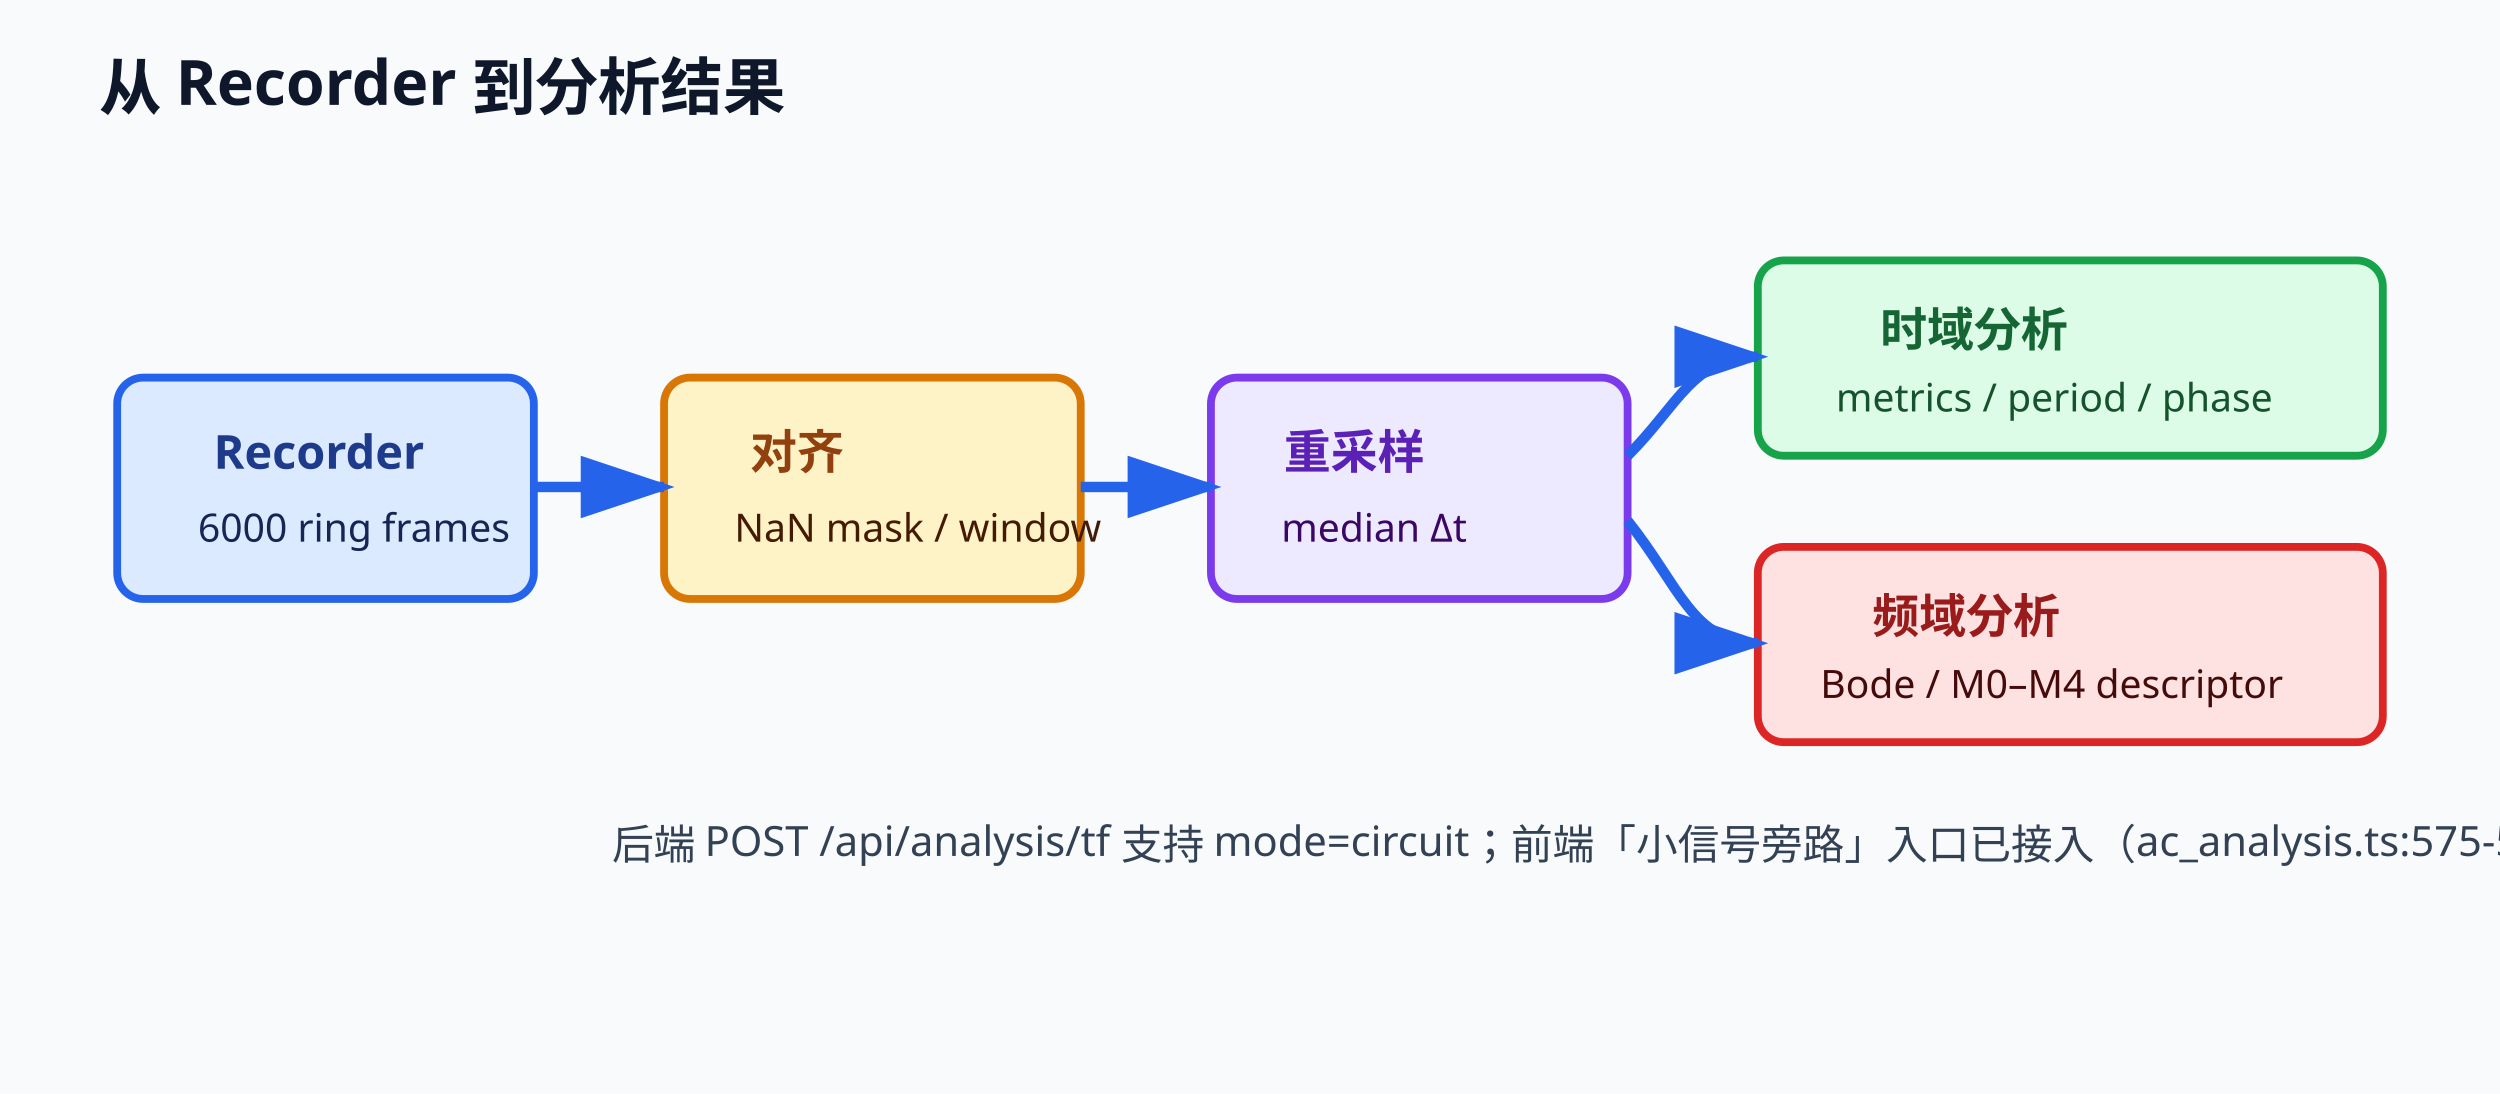
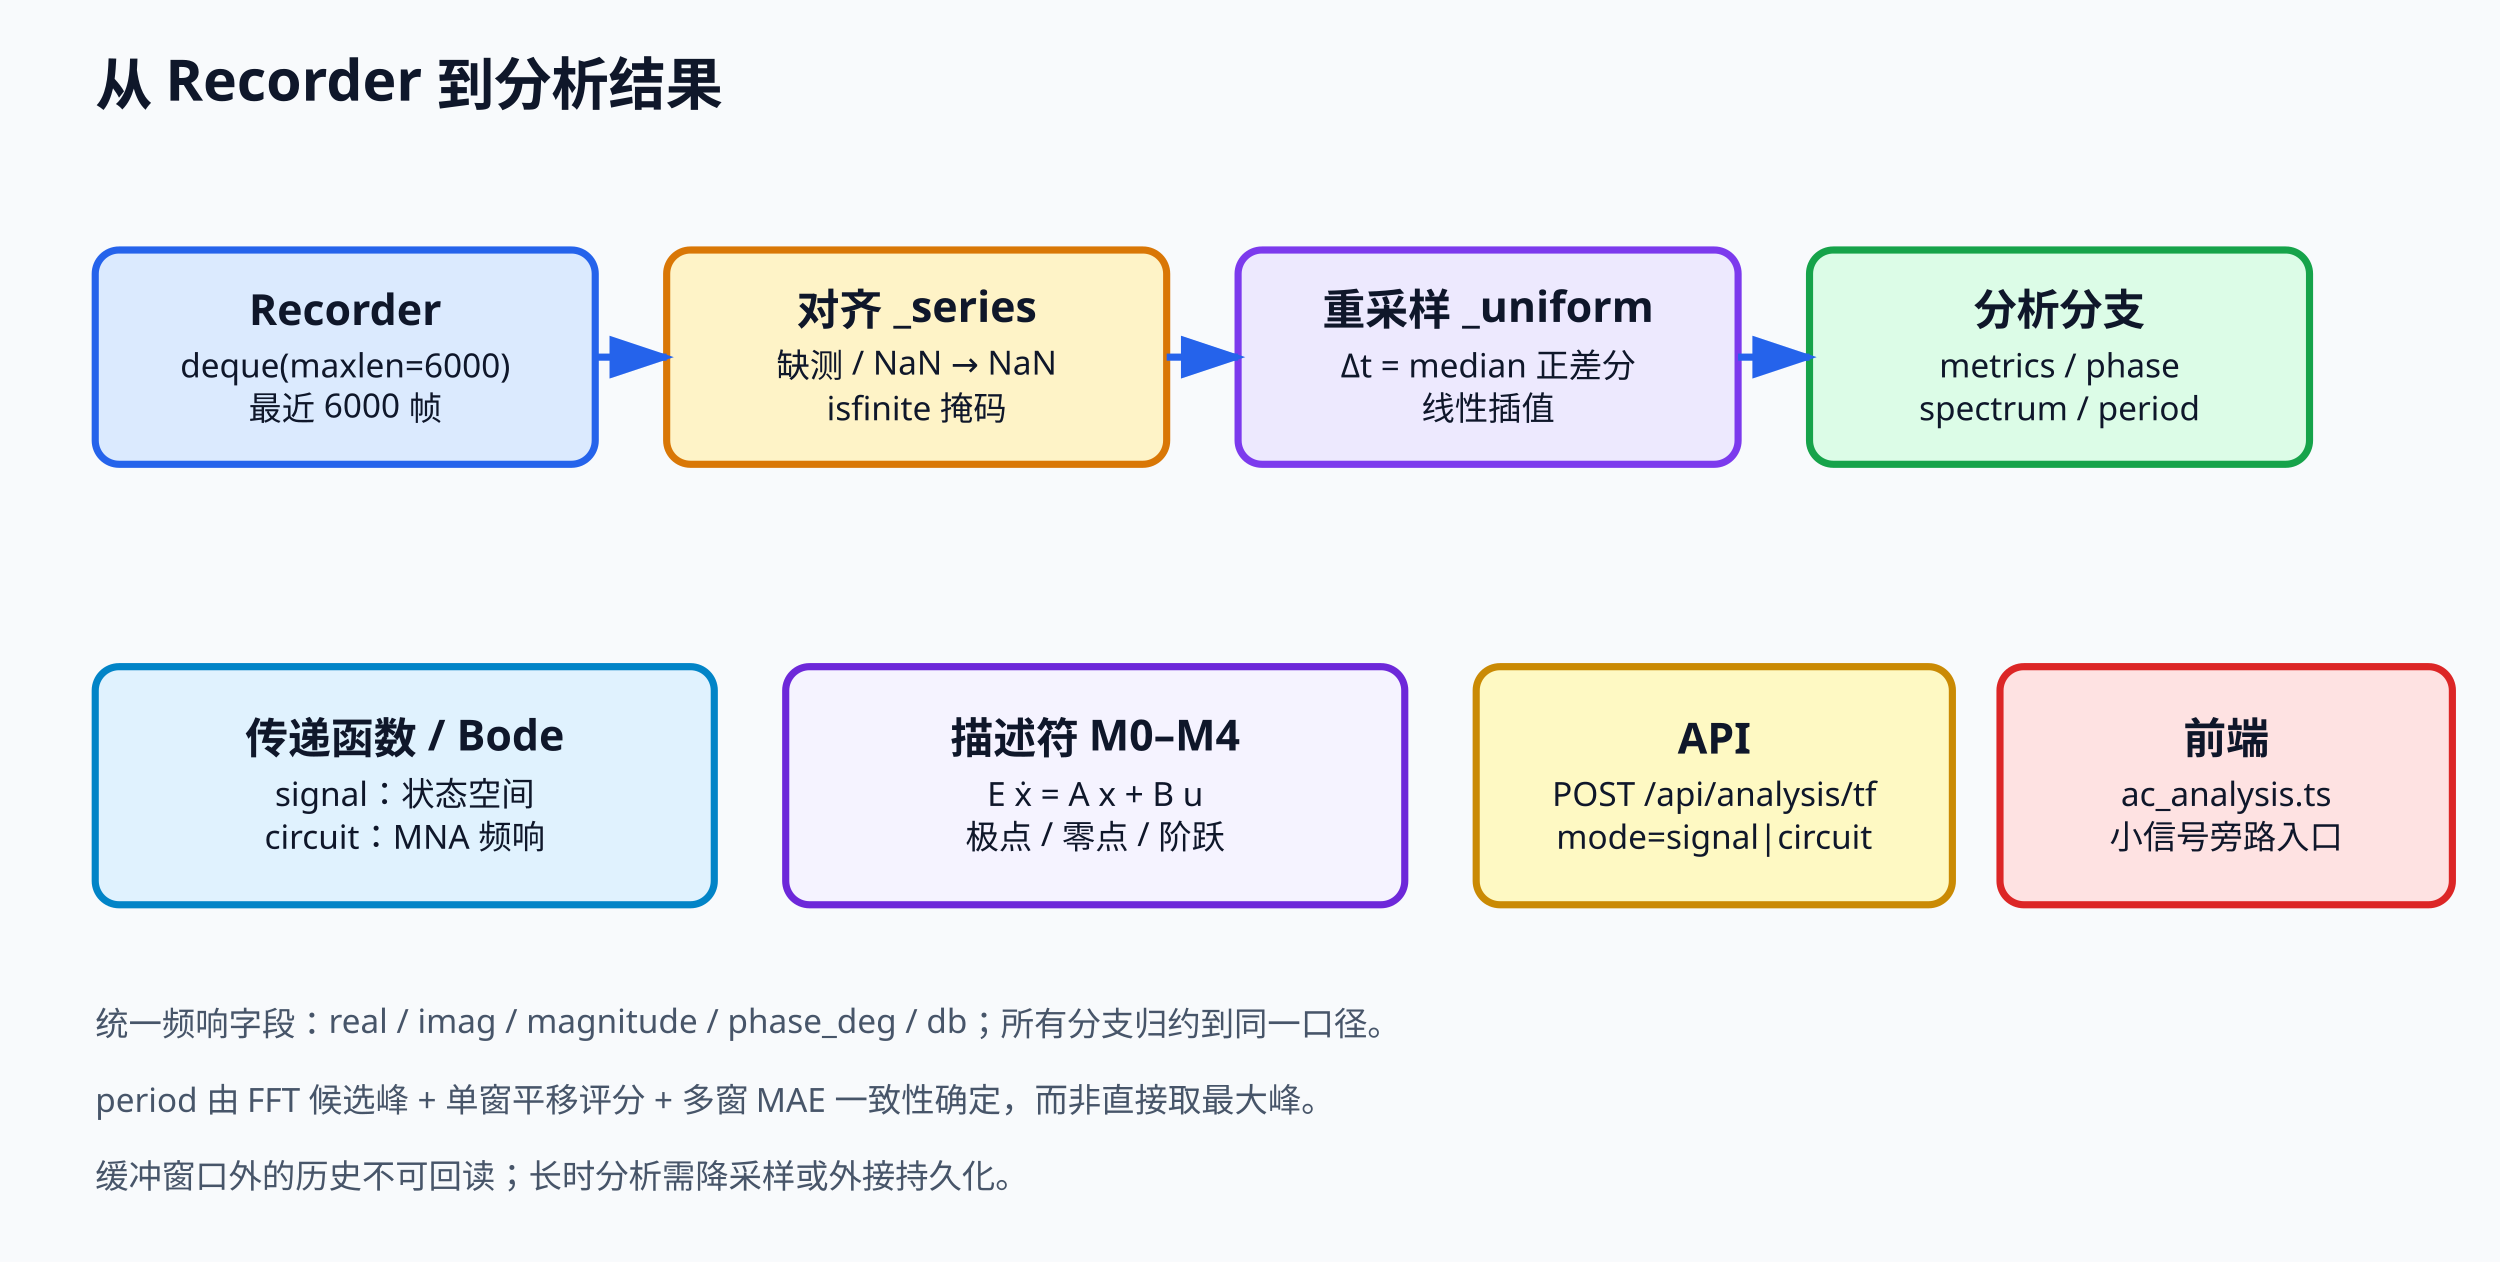
- <svg xmlns="http://www.w3.org/2000/svg" width="960" height="420" viewBox="0 0 960 420" role="img" aria-labelledby="title desc">
+ <svg xmlns="http://www.w3.org/2000/svg" width="1050" height="530" viewBox="0 0 1050 530" role="img" aria-labelledby="title desc">
  <defs>
    <marker id="arrow" markerWidth="10" markerHeight="10" refX="8" refY="3" orient="auto">
      <path d="M0,0 L0,6 L9,3 z" fill="#2563eb" />
    </marker>
  </defs>
-   <rect width="960" height="420" fill="#f8fafc" />
-   <text x="38" y="42" font-family="sans-serif" font-size="24" font-weight="700" fill="#0f172a">从 Recorder 到分析结果</text>
+   <rect width="1050" height="530" fill="#f8fafc" />
+   <text x="40" y="44" font-family="sans-serif" font-size="24" font-weight="700" fill="#0f172a">从 Recorder 到分析结果</text>
  <g font-family="sans-serif">
-     <rect x="45" y="145" width="160" height="85" rx="10" fill="#dbeafe" stroke="#2563eb" stroke-width="3" />
-     <text x="82" y="180" font-size="18" font-weight="700" fill="#1e3a8a">Recorder</text>
-     <text x="76" y="208" font-size="15" fill="#172554">6000 ring frames</text>
-     <rect x="255" y="145" width="160" height="85" rx="10" fill="#fef3c7" stroke="#d97706" stroke-width="3" />
-     <text x="288" y="180" font-size="18" font-weight="700" fill="#92400e">对齐</text>
-     <text x="282" y="208" font-size="15" fill="#451a03">NaN mask / window</text>
-     <rect x="465" y="145" width="160" height="85" rx="10" fill="#ede9fe" stroke="#7c3aed" stroke-width="3" />
-     <text x="493" y="180" font-size="18" font-weight="700" fill="#5b21b6">重采样</text>
-     <text x="492" y="208" font-size="15" fill="#3b0764">median Δt</text>
-     <rect x="675" y="100" width="240" height="75" rx="10" fill="#dcfce7" stroke="#16a34a" stroke-width="3" />
-     <text x="722" y="133" font-size="18" font-weight="700" fill="#166534">时域分析</text>
-     <text x="705" y="158" font-size="15" fill="#14532d">metrics / period / phase</text>
-     <rect x="675" y="210" width="240" height="75" rx="10" fill="#fee2e2" stroke="#dc2626" stroke-width="3" />
-     <text x="719" y="243" font-size="18" font-weight="700" fill="#991b1b">频域分析</text>
-     <text x="699" y="268" font-size="15" fill="#450a0a">Bode / M0–M4 descriptor</text>
-     <path d="M205 187 L255 187" stroke="#2563eb" stroke-width="4" marker-end="url(#arrow)" />
-     <path d="M415 187 L465 187" stroke="#2563eb" stroke-width="4" marker-end="url(#arrow)" />
-     <path d="M625 175 C645 155 650 137 675 137" fill="none" stroke="#2563eb" stroke-width="4" marker-end="url(#arrow)" />
-     <path d="M625 200 C645 225 650 247 675 247" fill="none" stroke="#2563eb" stroke-width="4" marker-end="url(#arrow)" />
-     <text x="235" y="330" font-size="16" fill="#334155">后端 POST /api/analysis/tf 支持 mode=circuit；前端「小信号旁路」入口已接入（ac_analysis.ts:575-587）</text>
+     <rect x="40" y="105" width="210" height="90" rx="10" fill="#dbeafe" stroke="#2563eb" stroke-width="3" />
+     <text x="145.0" y="136.5" text-anchor="middle" font-size="18" font-weight="700" fill="#0f172a">Recorder</text>
+     <text x="145.0" y="158.5" text-anchor="middle" font-size="14" fill="#0f172a">deque(maxlen=6000)</text>
+     <text x="145.0" y="176.5" text-anchor="middle" font-size="14" fill="#0f172a">最近 6000 帧</text>
+     <rect x="280" y="105" width="210" height="90" rx="10" fill="#fef3c7" stroke="#d97706" stroke-width="3" />
+     <text x="385.0" y="136.5" text-anchor="middle" font-size="18" font-weight="700" fill="#0f172a">对齐 _series</text>
+     <text x="385.0" y="158.5" text-anchor="middle" font-size="14" fill="#0f172a">缺测 / NaN → NaN</text>
+     <text x="385.0" y="176.5" text-anchor="middle" font-size="14" fill="#0f172a">isfinite 掩码</text>
+     <rect x="520" y="105" width="210" height="90" rx="10" fill="#ede9fe" stroke="#7c3aed" stroke-width="3" />
+     <text x="625.0" y="136.5" text-anchor="middle" font-size="18" font-weight="700" fill="#0f172a">重采样 _uniform</text>
+     <text x="625.0" y="158.5" text-anchor="middle" font-size="14" fill="#0f172a">Δt = median 正差分</text>
+     <text x="625.0" y="176.5" text-anchor="middle" font-size="14" fill="#0f172a">线性插值</text>
+     <rect x="760" y="105" width="210" height="90" rx="10" fill="#dcfce7" stroke="#16a34a" stroke-width="3" />
+     <text x="865.0" y="136.5" text-anchor="middle" font-size="18" font-weight="700" fill="#0f172a">分析分支</text>
+     <text x="865.0" y="158.5" text-anchor="middle" font-size="14" fill="#0f172a">metrics / phase</text>
+     <text x="865.0" y="176.5" text-anchor="middle" font-size="14" fill="#0f172a">spectrum / period</text>
+     <line x1="250" y1="150" x2="280" y2="150" stroke="#2563eb" stroke-width="3" marker-end="url(#arrow)" />
+     <line x1="490" y1="150" x2="520" y2="150" stroke="#2563eb" stroke-width="3" marker-end="url(#arrow)" />
+     <line x1="730" y1="150" x2="760" y2="150" stroke="#2563eb" stroke-width="3" marker-end="url(#arrow)" />
+     <rect x="40" y="280" width="260" height="100" rx="10" fill="#e0f2fe" stroke="#0284c7" stroke-width="3" />
+     <text x="170.0" y="316.5" text-anchor="middle" font-size="18" font-weight="700" fill="#0f172a">传递函数 / Bode</text>
+     <text x="170.0" y="338.5" text-anchor="middle" font-size="14" fill="#0f172a">signal：状态空间</text>
+     <text x="170.0" y="356.5" text-anchor="middle" font-size="14" fill="#0f172a">circuit：MNA 频响</text>
+     <rect x="330" y="280" width="260" height="100" rx="10" fill="#f5f3ff" stroke="#6d28d9" stroke-width="3" />
+     <text x="460.0" y="316.5" text-anchor="middle" font-size="18" font-weight="700" fill="#0f172a">描述符 M0–M4</text>
+     <text x="460.0" y="338.5" text-anchor="middle" font-size="14" fill="#0f172a">E ẋ = A x + B u</text>
+     <text x="460.0" y="356.5" text-anchor="middle" font-size="14" fill="#0f172a">极点 / 零点 / 阶跃</text>
+     <rect x="620" y="280" width="200" height="100" rx="10" fill="#fef9c3" stroke="#ca8a04" stroke-width="3" />
+     <text x="720.0" y="316.5" text-anchor="middle" font-size="18" font-weight="700" fill="#0f172a">API</text>
+     <text x="720.0" y="338.5" text-anchor="middle" font-size="14" fill="#0f172a">POST /api/analysis/tf</text>
+     <text x="720.0" y="356.5" text-anchor="middle" font-size="14" fill="#0f172a">mode=signal|circuit</text>
+     <rect x="840" y="280" width="190" height="100" rx="10" fill="#fee2e2" stroke="#dc2626" stroke-width="3" />
+     <text x="935.0" y="316.5" text-anchor="middle" font-size="18" font-weight="700" fill="#0f172a">前端</text>
+     <text x="935.0" y="338.5" text-anchor="middle" font-size="14" fill="#0f172a">ac_analysis.ts</text>
+     <text x="935.0" y="356.5" text-anchor="middle" font-size="14" fill="#0f172a">小信号旁路入口</text>
+     <text x="40" y="435" text-anchor="start" font-size="14" fill="#475569">统一频响字段：real / imag / magnitude / phase_deg / db；所有分支归约到同一口径。</text>
+     <text x="40" y="467" text-anchor="start" font-size="14" fill="#475569">period 由 FFT 候选峰 + 单窗平移评分 + 多窗 MAE 一致性确定，而非直接取最大峰。</text>
+     <text x="40" y="499" text-anchor="start" font-size="14" fill="#475569">缓冲窗口外的历史不可回读；长时分析需降采样或外接持久化。</text>
  </g>
</svg>
